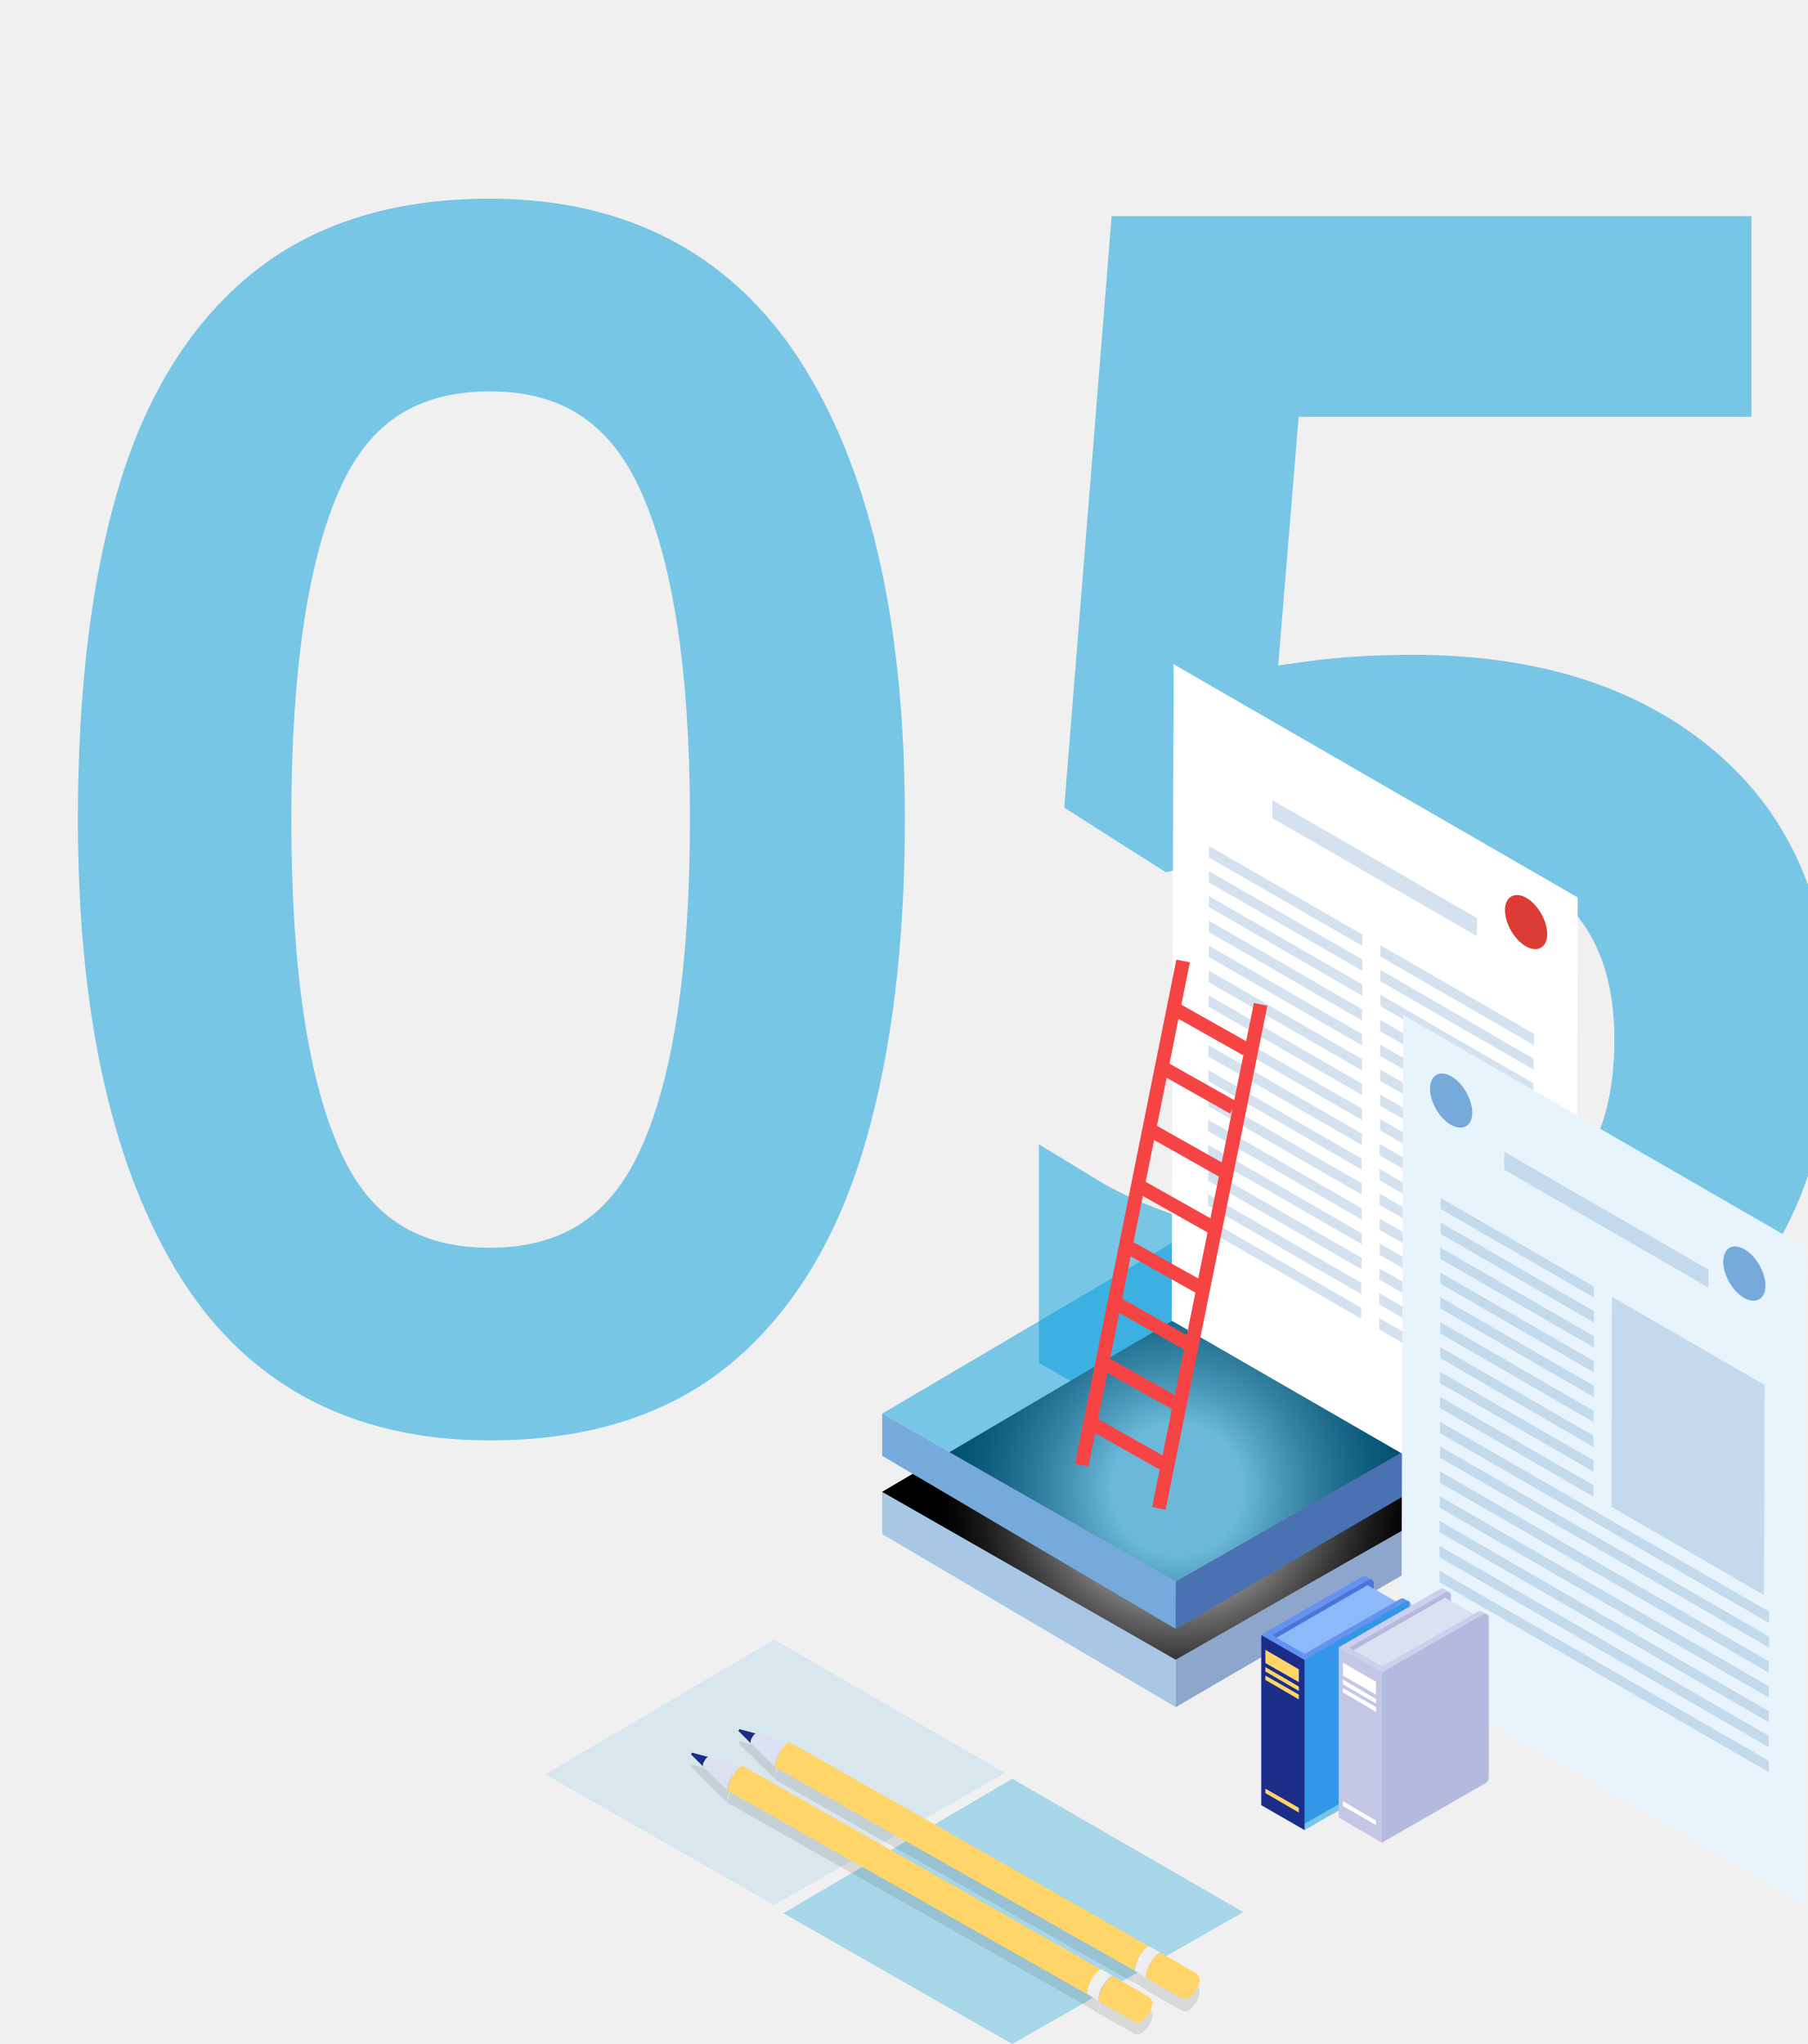
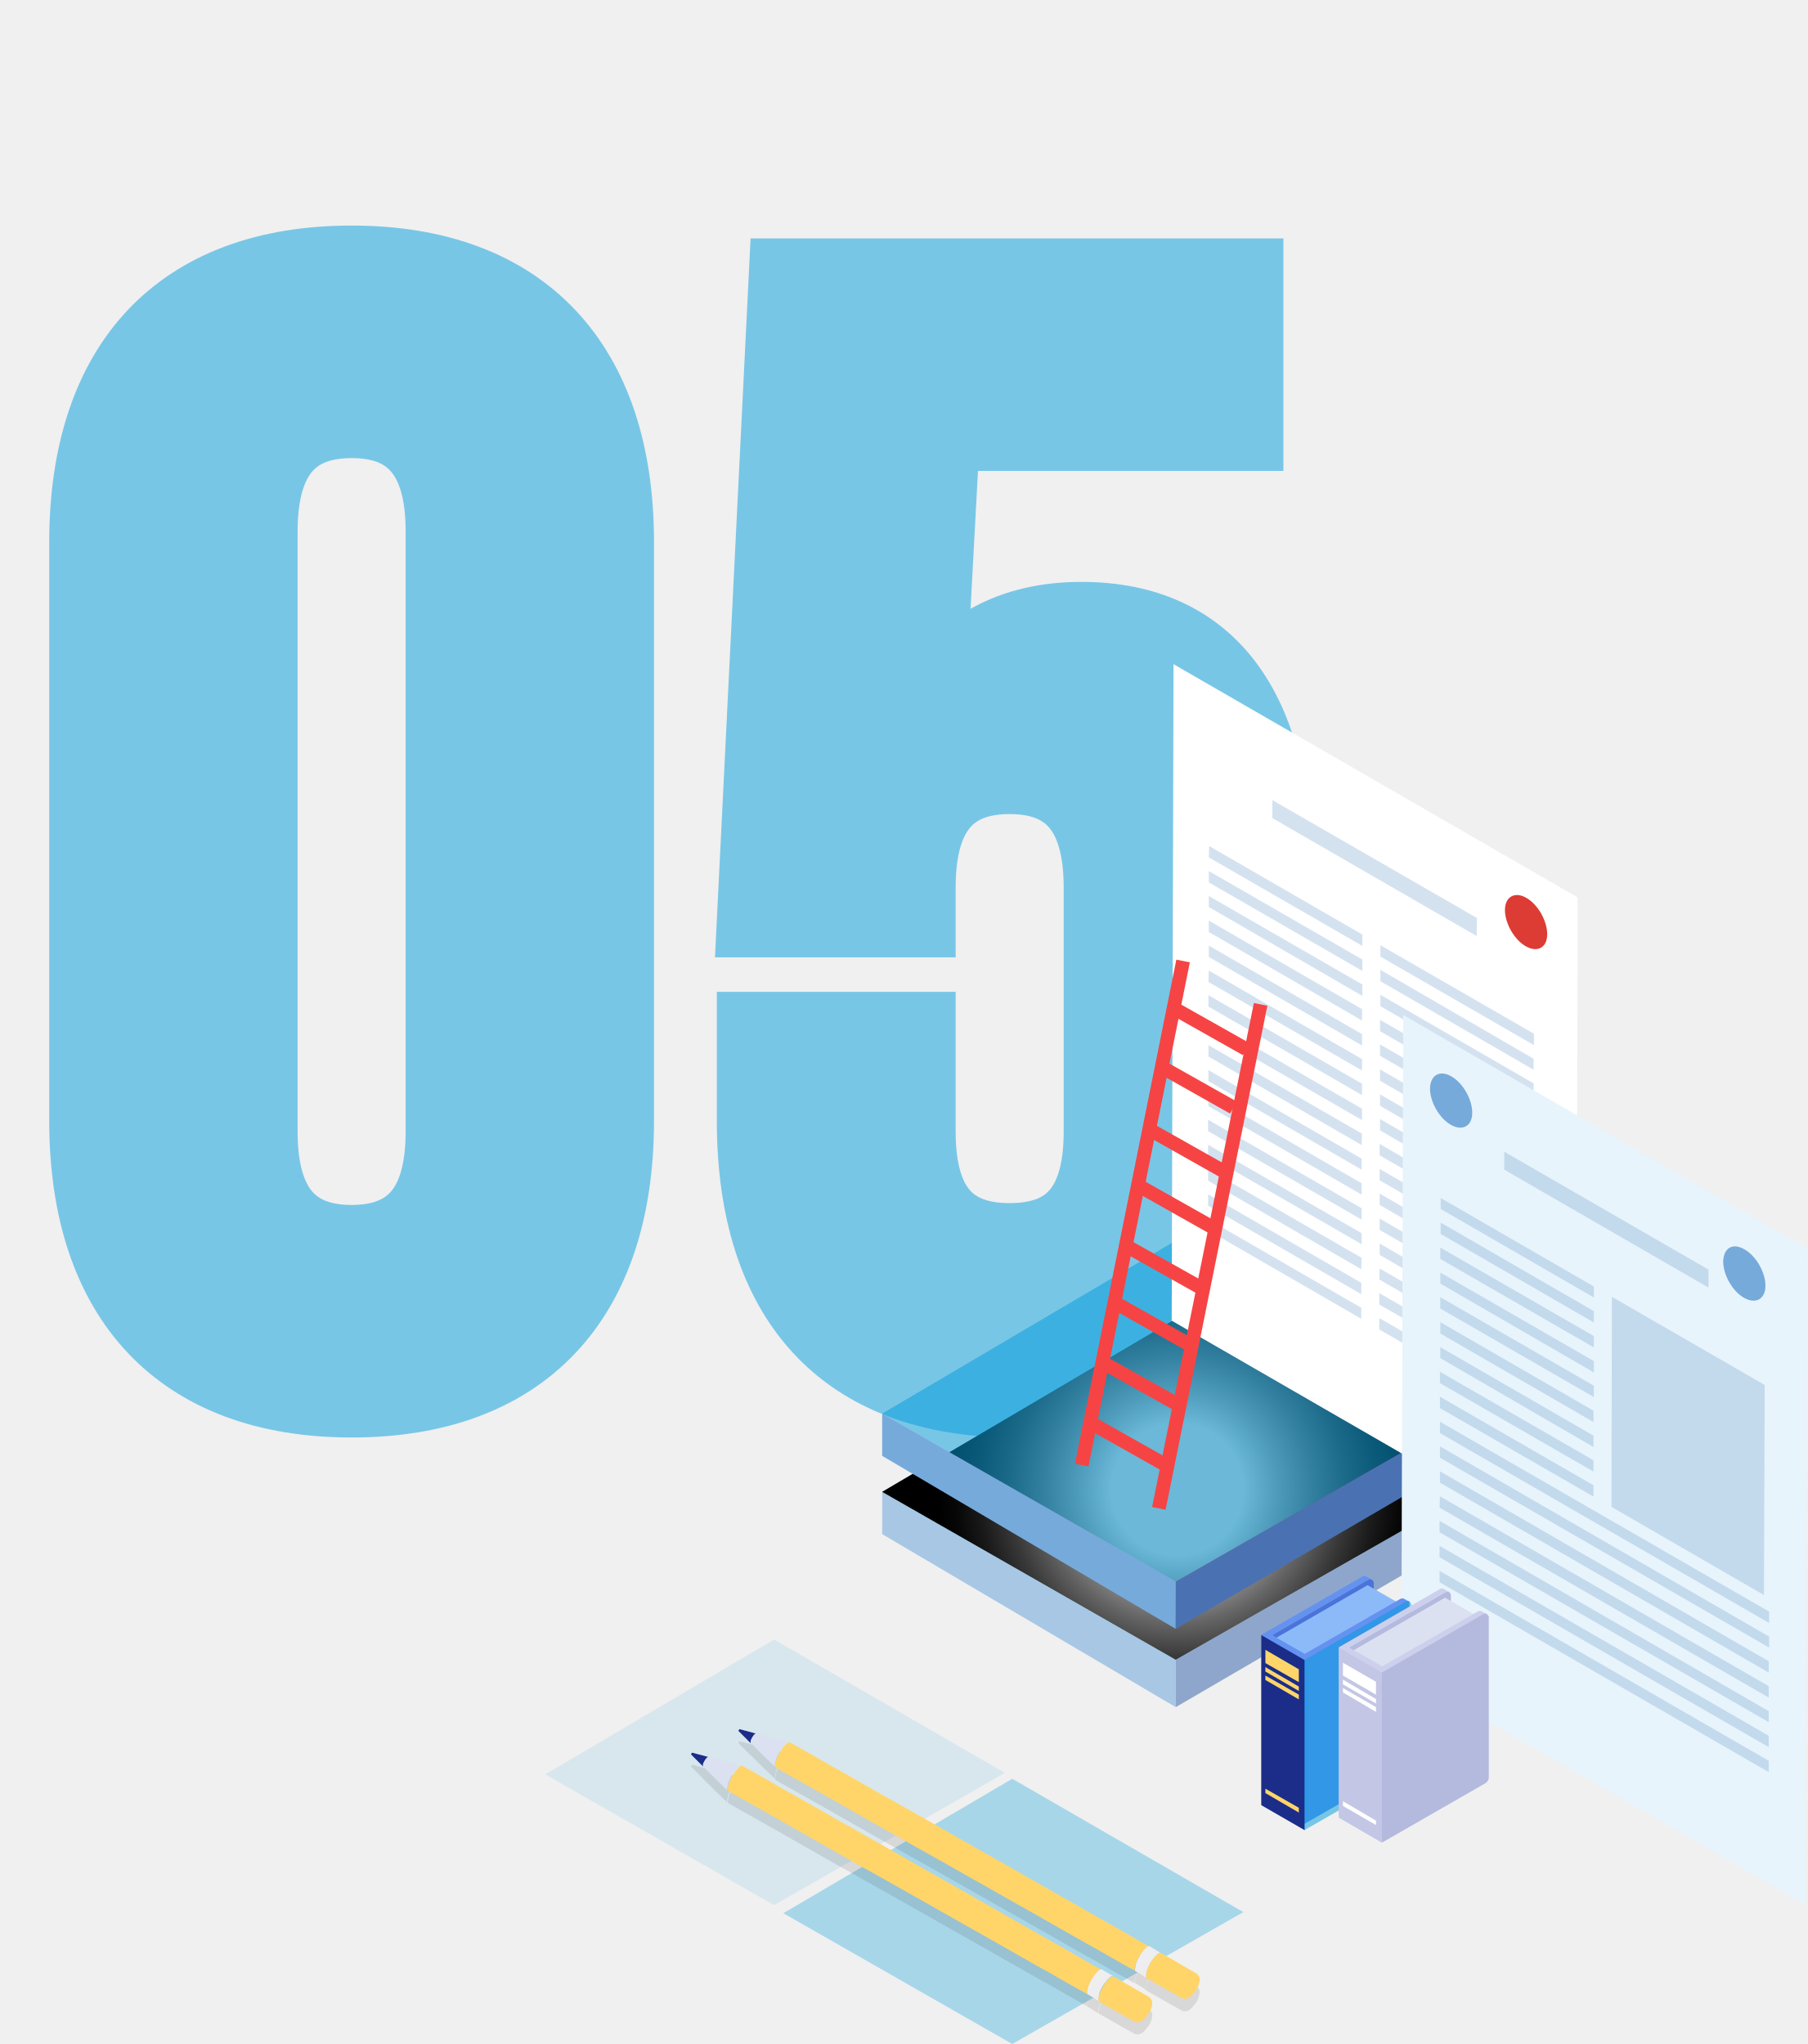
<svg xmlns="http://www.w3.org/2000/svg" xmlns:xlink="http://www.w3.org/1999/xlink" enable-background="new 0 0 491.9 556.4" viewBox="0 0 491.9 556.4">
  <radialGradient id="a" cx="320.459" cy="405.415" gradientUnits="userSpaceOnUse" r="65.604">
    <stop offset=".274" stop-color="#d6d5d5" />
    <stop offset=".412" stop-color="#9c9b9b" />
    <stop offset=".559" stop-color="#656464" />
    <stop offset=".696" stop-color="#393939" />
    <stop offset=".819" stop-color="#1a1a1a" />
    <stop offset=".922" stop-color="#070707" />
    <stop offset=".994" />
  </radialGradient>
  <linearGradient id="b">
    <stop offset=".013" stop-color="#53939b" />
    <stop offset=".662" stop-color="#8ebea1" />
    <stop offset=".999" stop-color="#a7d0a3" />
  </linearGradient>
  <linearGradient id="c" gradientTransform="matrix(-1 0 0 1 1005.406 0)" gradientUnits="userSpaceOnUse" x1="790.496" x2="790.66" xlink:href="#b" y1="474.321" y2="474.321" />
  <linearGradient id="d" gradientTransform="matrix(-1 0 0 1 1005.406 0)" gradientUnits="userSpaceOnUse" x1="794.45" x2="794.475" xlink:href="#b" y1="479.925" y2="479.925" />
  <linearGradient id="e" gradientTransform="matrix(-1 0 0 1 1005.406 0)" gradientUnits="userSpaceOnUse" x1="794.298" x2="794.345" xlink:href="#b" y1="479.401" y2="479.401" />
  <linearGradient id="f" gradientTransform="matrix(-1 0 0 1 1005.406 0)" gradientUnits="userSpaceOnUse" x1="790.746" x2="791.08" xlink:href="#b" y1="474.382" y2="474.382" />
  <linearGradient id="g">
    <stop offset=".031" stop-color="#adaadd" />
    <stop offset=".19" stop-color="#bdbbe2" />
    <stop offset=".517" stop-color="#dad9ea" />
    <stop offset=".798" stop-color="#ebebef" />
    <stop offset="1" stop-color="#f1f1f1" />
  </linearGradient>
  <linearGradient id="h" gradientUnits="userSpaceOnUse" x1="422.072" x2="294.905" xlink:href="#g" y1="653.229" y2="521.992" />
  <linearGradient id="i" gradientUnits="userSpaceOnUse" x1="422.522" x2="295.354" xlink:href="#g" y1="652.793" y2="521.557" />
  <linearGradient id="j" gradientUnits="userSpaceOnUse" x1="427.325" x2="300.158" xlink:href="#g" y1="648.139" y2="516.902" />
  <linearGradient id="k" gradientUnits="userSpaceOnUse" x1="427.123" x2="299.956" xlink:href="#g" y1="648.335" y2="517.098" />
  <linearGradient id="l" gradientUnits="userSpaceOnUse" x1="422.184" x2="295.072" xlink:href="#g" y1="653.022" y2="521.842" />
  <linearGradient id="m" gradientUnits="userSpaceOnUse" x1="422.857" x2="295.69" xlink:href="#g" y1="652.468" y2="521.232" />
  <linearGradient id="n" gradientUnits="userSpaceOnUse" x1="425.027" x2="297.859" xlink:href="#g" y1="650.366" y2="519.129" />
  <linearGradient id="o" gradientUnits="userSpaceOnUse" x1="360.678" x2="394.3" xlink:href="#b" y1="445.828" y2="382.786" />
  <linearGradient id="p" gradientUnits="userSpaceOnUse" x1="360.889" x2="394.551" xlink:href="#b" y1="445.798" y2="382.681" />
  <linearGradient id="q" gradientUnits="userSpaceOnUse" x1="361.153" x2="394.783" xlink:href="#b" y1="446.048" y2="382.991" />
  <linearGradient id="r" gradientUnits="userSpaceOnUse" x1="361.417" x2="395.068" xlink:href="#b" y1="446.123" y2="383.027" />
  <linearGradient id="s" gradientUnits="userSpaceOnUse" x1="360.621" x2="394.279" xlink:href="#b" y1="445.672" y2="382.563" />
  <linearGradient id="t" gradientTransform="matrix(-1 0 0 1 1005.406 0)" gradientUnits="userSpaceOnUse" x1="803.466" x2="803.63" xlink:href="#b" y1="480.704" y2="480.704" />
  <linearGradient id="u" gradientTransform="matrix(-1 0 0 1 1005.406 0)" gradientUnits="userSpaceOnUse" x1="807.419" x2="807.444" xlink:href="#b" y1="486.308" y2="486.308" />
  <linearGradient id="v" gradientTransform="matrix(-1 0 0 1 1005.406 0)" gradientUnits="userSpaceOnUse" x1="807.268" x2="807.314" xlink:href="#b" y1="485.784" y2="485.784" />
  <linearGradient id="w" gradientTransform="matrix(-1 0 0 1 1005.406 0)" gradientUnits="userSpaceOnUse" x1="803.715" x2="804.05" xlink:href="#b" y1="480.765" y2="480.765" />
  <linearGradient id="x" gradientTransform="matrix(-1 0 0 1 1005.406 0)" gradientUnits="userSpaceOnUse" x1="807.485" x2="807.497" xlink:href="#b" y1="487.148" y2="487.148" />
  <linearGradient id="y" gradientUnits="userSpaceOnUse" x1="412.643" x2="285.476" xlink:href="#g" y1="662.366" y2="531.129" />
  <linearGradient id="z" gradientUnits="userSpaceOnUse" x1="417.446" x2="290.279" xlink:href="#g" y1="657.712" y2="526.475" />
  <linearGradient id="A" gradientUnits="userSpaceOnUse" x1="417.245" x2="290.077" xlink:href="#g" y1="657.908" y2="526.67" />
  <linearGradient id="B" gradientUnits="userSpaceOnUse" x1="412.941" x2="285.814" xlink:href="#g" y1="662.003" y2="530.808" />
  <linearGradient id="C" gradientUnits="userSpaceOnUse" x1="415.148" x2="287.98" xlink:href="#g" y1="659.939" y2="528.702" />
  <linearGradient id="D" gradientUnits="userSpaceOnUse" x1="347.708" x2="381.33" xlink:href="#b" y1="452.211" y2="389.169" />
  <linearGradient id="E" gradientUnits="userSpaceOnUse" x1="347.908" x2="381.563" xlink:href="#b" y1="452.203" y2="389.099" />
  <linearGradient id="F" gradientUnits="userSpaceOnUse" x1="348.183" x2="381.814" xlink:href="#b" y1="452.432" y2="389.374" />
  <linearGradient id="G" gradientUnits="userSpaceOnUse" x1="348.447" x2="382.099" xlink:href="#b" y1="452.506" y2="389.41" />
  <linearGradient id="H" gradientUnits="userSpaceOnUse" x1="347.652" x2="381.31" xlink:href="#b" y1="452.055" y2="388.946" />
-   <text style="opacity:.5;fill:#009bdb;stroke:#009bdb;stroke-width:20;stroke-miterlimit:10;font-family:'BebasNeueBold';font-size:432.674;letter-spacing:8" transform="translate(10 377.769)">05</text>
+   <g fill="#009bdb" opacity=".5" stroke="#009bdb" stroke-miterlimit="10" stroke-width="20">
+     <path d="m23.4 147.6c0-48.5 25.5-76.2 72.3-76.2 46.7 0 72.3 27.7 72.3 76.2v157.5c0 48.5-25.5 76.2-72.3 76.2-46.7 0-72.3-27.7-72.3-76.2zm47.6 160.5c0 21.6 9.5 29.9 24.7 29.9 15.1 0 24.7-8.2 24.7-29.9v-163.5c0-21.6-9.5-29.9-24.7-29.9-15.1 0-24.7 8.2-24.7 29.9z" />
+     <path d="m250.1 280v28.1c0 21.6 9.5 29.4 24.7 29.4s24.7-7.8 24.7-29.4v-66.6c0-21.6-9.5-29.9-24.7-29.9s-24.7 8.2-24.7 29.9v9.1h-45l8.7-175.7h125.5v43.3h-82.6l-3.9 72.3c8.7-14.3 22.5-22.1 41.5-22.1 35 0 52.8 24.7 52.8 69.2v67.5c0 48.5-24.2 76.2-71 76.2-46.7 0-71-27.7-71-76.2v-25.1z" />
+   </g>
  <path d="m213.2 520.8 62.3-36.6 62.9 36.3-62.9 35.9z" fill="#009bdb" opacity=".3" />
  <path d="m148.4 483 62.3-36.7 62.8 36.3-62.8 36z" fill="#009bdb" opacity=".1" />
  <g opacity=".59">
    <path d="m240.1 406.1v11.5l79.9 47.1v-12.9z" fill="#76aadb" />
    <path d="m240.1 406.1 79.9-47.1 80.8 46.7-80.8 46.1z" fill="#009bdb" />
    <path d="m400.8 405.7v11.9l-80.8 47.1v-12.9z" fill="#4a72b2" />
  </g>
  <path d="m240.1 406.1 79.9-47.1 80.8 46.7-80.8 46.1z" fill="url(#a)" />
  <path d="m240.1 384.8v11.5l79.9 47.1v-12.9z" fill="#76aadb" />
  <path d="m240.1 384.8 79.9-47.1 80.8 46.6-80.8 46.2z" fill="#009bdb" opacity=".5" />
  <path d="m400.8 384.3v12l-80.8 47.1v-12.9z" fill="#4a72b2" />
  <path d="m429.4 244.3-.5 178.7-110-63.5.5-178.7z" fill="#fff" />
  <g fill="#5990c5" opacity=".26">
    <path d="m370.8 268v3.1l-41.8-24.2v-3z" />
    <path d="m370.7 274.7v3.1l-41.7-24.1v-3.1z" />
    <path d="m402 249.9-.1 4.9-55.6-32.1v-4.9z" />
    <path d="m370.6 315.4v3l-41.7-24.1v-3z" />
    <path d="m370.5 356v3l-41.7-24.1v-3z" />
    <path d="m370.5 349.2v3.1l-41.7-24.1v-3.1z" />
    <path d="m370.6 342.4-.1 3.1-41.7-24.1v-3.1z" />
    <path d="m370.6 335.7v3l-41.8-24.1v-3z" />
    <path d="m370.6 328.9v3.1l-41.8-24.1v-3.1z" />
    <path d="m370.6 322.1v3.1l-41.7-24.1v-3.1z" />
    <path d="m370.7 308.6-.1 3.1-41.7-24.1v-3.1z" />
    <path d="m370.7 301.8v3.1l-41.8-24.1v-3.1z" />
    <path d="m370.7 295v3.1l-41.8-24.1v-3.1z" />
    <path d="m370.7 288.3v3.1l-41.8-24.1.1-3.1z" />
    <path d="m370.7 281.5v3.1l-41.7-24.1v-3.1z" />
    <path d="m370.8 261.2v3.1l-41.8-24.1v-3.1z" />
    <path d="m370.8 254.4v3.1l-41.8-24.1.1-3.1z" />
    <path d="m417.5 281.4v3.1l-41.8-24.1v-3.1z" />
    <path d="m417.3 322v3.1l-41.7-24.1v-3.1z" />
    <path d="m417.4 315.2v3.1l-41.8-24.1v-3.1z" />
    <path d="m417.3 342.3v3.1l-41.8-24.1v-3.1z" />
    <path d="m417.3 349.1v3l-41.8-24.1v-3.1z" />
    <path d="m417.2 362.6v3.1l-41.7-24.1v-3.1z" />
    <path d="m417.3 355.8-.1 3.1-41.7-24.1v-3.1z" />
    <path d="m417.3 335.5v3.1l-41.8-24.1v-3.1z" />
    <path d="m417.3 328.8v3l-41.7-24.1v-3.1z" />
    <path d="m417.4 308.5v3l-41.8-24.1v-3.1z" />
    <path d="m417.4 294.9v3.1l-41.7-24.1v-3.1z" />
    <path d="m417.4 301.7v3.1l-41.8-24.1v-3.1z" />
    <path d="m417.4 288.2v3l-41.7-24.1v-3.1z" />
    <path d="m417.2 382.9v3.1l-41.8-24.1v-3.1z" />
    <path d="m417.2 376.1v3.1l-41.8-24.1v-3.1z" />
    <path d="m417.2 369.4v3.1l-41.8-24.2.1-3z" />
  </g>
  <path d="m415.4 244.4c3.2 1.8 5.7 6.3 5.7 9.9s-2.6 5.1-5.8 3.3-5.7-6.3-5.7-9.9 2.7-5.1 5.8-3.3z" fill="#d8271d" opacity=".9" />
  <path d="m491.9 339.8-.5 178.7-110-63.5.5-178.7z" fill="#e8f4fb" />
  <g fill="#5990c5" opacity=".26">
    <path d="m433.8 350.2v3l-41.7-24.1v-3z" />
    <path d="m433.7 384v3.1l-41.7-24.1v-3.1z" />
    <path d="m433.7 390.8v3.1l-41.7-24.2v-3z" />
    <path d="m481.4 479.3v3.1l-89.6-51.7v-3.1z" />
    <path d="m481.4 472.5v3.1l-89.6-51.7v-3.1z" />
    <path d="m481.4 465.8v3l-89.6-51.7v-3.1z" />
    <path d="m481.4 459v3.1l-89.6-51.7.1-3.1z" />
    <path d="m481.4 452.2v3.1l-89.5-51.7v-3.1z" />
    <path d="m481.5 445.5v3l-89.6-51.7v-3.1z" />
    <path d="m481.5 438.7v3.1l-89.6-51.7v-3.1z" />
    <path d="m480.3 377-.2 57.2-41.5-24 .1-57.2z" />
    <path d="m433.7 404.3v3.1l-41.8-24.1v-3.1z" />
    <path d="m433.7 397.5v3.1l-41.8-24.1v-3.1z" />
    <path d="m433.8 377.2v3.1l-41.8-24.1v-3.1z" />
    <path d="m433.8 363.7v3.1l-41.8-24.1v-3.1z" />
    <path d="m433.8 370.5v3.1l-41.8-24.2v-3z" />
    <path d="m433.8 356.9v3.1l-41.7-24.1v-3.1z" />
    <path d="m465 345.6v4.9l-55.6-32.1v-4.9z" />
  </g>
  <path d="m395 293c3.2 1.8 5.7 6.3 5.7 9.9s-2.6 5.1-5.8 3.3-5.7-6.3-5.7-9.9c.1-3.7 2.7-5.1 5.8-3.3z" fill="#76aadb" />
  <path d="m474.8 340.1c3.2 1.8 5.7 6.3 5.7 9.9s-2.6 5.1-5.8 3.3-5.7-6.3-5.7-9.9c.1-3.7 2.6-5.2 5.8-3.3z" fill="#76aadb" />
  <g fill="none" stroke="#f64444" stroke-miterlimit="10" stroke-width="3.742">
    <path d="m343.1 273.4-27.7 137.2" />
    <path d="m322 261.6-27.6 137.2" />
    <path d="m319.7 274.6 19.5 11" />
    <path d="m316.2 290.5 19.5 11" />
    <path d="m313.8 308 19.5 11" />
    <path d="m310.5 323.1 19.5 11" />
    <path d="m307.3 339.6 19.6 11" />
    <path d="m304 354.9 19.5 11" />
    <path d="m300.7 371.2 19.6 11" />
    <path d="m297.4 387.6 19.5 11" />
  </g>
  <g opacity=".1">
    <path d="m204.3 477.8c0-.1 0-.2 0-.3v-.1c0-.1.1-.3.1-.4.3-.7.8-1.5 1.2-1.7.1-.1.2-.1.2-.1-1.5-.4-3-.8-4.5-1.2-.1 0-.2.2-.3.4v.1c1.1 1.1 2.2 2.2 3.3 3.3.1.1 0 .1 0 0z" />
    <path d="m214.9 477.7v-.1z" />
    <path d="m211 484.3c0-.1-.1-.1-.1-.2v-.1c0-.1 0-.2 0-.3v-.1c0-.1 0-.3.1-.4v-.1c0-.1.1-.3.1-.4 0 0 0-.1 0-.2.1-.2.1-.4.2-.6.7-1.8 2.1-3.7 3-4.3.1-.1.2-.1.3-.1h.1.1c-3-.8-6-1.6-9-2.4-.1 0-.1 0-.2.1-.4.2-.9 1-1.2 1.7-.1.2-.1.3-.1.4v.1.3c0 .1 0 .1.1.1 2.2 2.3 4.4 4.4 6.6 6.5 0 .1 0 .1 0 0z" />
    <path d="m214.9 477.7c0-.1 0-.1 0 0-.1 0-.1 0-.2 0 .1-.1.2-.1.2 0z" />
    <path d="m211 483.2v.1c-.1 0-.1-.1 0-.1z" />
    <path d="m211.1 482.6v.2c0-.1 0-.1 0-.2z" />
    <path d="m214.3 477.8c.1-.1.2-.1.3-.1 0-.1-.1 0-.3.1z" />
    <path d="m210.9 483.7s0 .1 0 0z" />
    <path d="m308.9 540c0-.1-.1-.1-.1-.2v-.1c0-.1 0-.2 0-.3v-.1c0-.1 0-.3.1-.4v-.1c0-.1.1-.3.1-.4v-.1c.1-.2.1-.4.2-.6.7-1.8 2.1-3.7 3-4.3.1-.1.2-.1.3-.1h.1.2c-2.3-1.3-4.7-2.7-7.1-4.1l-6.9-3.9c-4.2-2.4-8.6-4.9-13-7.4l-7.7-4.4c-.7-.4-1.4-.8-2.1-1.2l-15.9-9c-2.7-1.6-5.5-3.1-8.2-4.7l-2-1.1c-2.6-1.5-5.2-3-7.8-4.4l-13-7.4c-2.4-1.3-4.7-2.7-7-4l-7.1-4s-.1 0-.2 0h-.1c-.1 0-.2.1-.3.1-.9.6-2.3 2.5-3 4.3-.1.2-.1.4-.2.6v.2c0 .1-.1.3-.1.4v.1c0 .1 0 .3-.1.4v.1.3.1c0 .1 0 .2.1.2s.1.1.1.1c2.3 1.3 4.7 2.7 7.1 4l6.9 3.9c4.2 2.4 8.6 4.9 13 7.4l7.8 4.4 2.1 1.2 8.2 4.6 15.9 9 2.1 1.2c2.6 1.5 5.2 2.9 7.8 4.4l13 7.4c2.4 1.3 4.7 2.6 6.9 3.9l7.1 4c-.1 0-.1 0-.2 0z" />
    <path d="m308.9 539.7c-.1 0 0 0 0 0z" />
    <path d="m308.9 538.8v.1z" />
    <path d="m312.7 533.2h.2c-.1 0-.1 0-.2 0z" />
    <path d="m312.3 533.4c.1-.1.2-.1.3-.1-.1 0-.2 0-.3.1z" />
    <path d="m308.8 539.3c0 .1 0 .1 0 0z" />
    <path d="m309.1 538.3v.1c-.1 0 0-.1 0-.1z" />
    <path d="m312.1 541.8s-.1-.1-.1-.1-.1-.1-.1-.2c0 0 0 0 0-.1v-.1c0-.1 0-.2 0-.3v-.1c0-.1 0-.3.1-.4v-.1c0-.1.1-.3.1-.4v-.1c.1-.2.1-.4.2-.6.7-1.8 2.1-3.7 3-4.3.1-.1.2-.1.3-.1h.1.2l-1.5-.9c-.5-.3-1.1-.6-1.5-.9s-.1 0-.2 0c0 0 0 0-.1 0-.1 0-.2.1-.3.1-.9.6-2.3 2.5-3 4.3-.1.2-.1.4-.2.6v.1c0 .1-.1.3-.1.4v.1c0 .1 0 .3-.1.4v.1.3.1c0 .1 0 .2.1.2s.1.1.1.1l1.5.9z" />
    <path d="m311.9 540.6v-.1z" />
    <path d="m315.3 535.1c.1-.1.2-.1.3-.1-.1 0-.2 0-.3.1z" />
    <path d="m315.7 535h.2c-.1 0-.1 0-.2 0z" />
    <path d="m312 540.1v-.1c.1 0 .1.1 0 .1z" />
    <path d="m315.7 535c-.2 0-.3.1-.4.1-.9.6-2.3 2.5-3 4.3-.1.2-.1.4-.2.6v.1c0 .1-.1.3-.1.4v.1c0 .1-.1.3-.1.4v.1.3.1.1c0 .1 0 .1.1.2s.1.1.1.1l7.9 4.5c.5.3 1 .5 1.4.8.3.2.7.3 1.1.3s.7-.1 1.1-.3c.2-.1.3-.2.5-.4.1-.1.2-.2.4-.4 0 0 .1 0 .1-.1.1-.2.3-.3.4-.5.1-.2.3-.4.4-.5 0 0 0-.1.1-.1.1-.1.2-.3.2-.4 0 0 0-.1.1-.1.2-.3.3-.6.3-.7s0-.1.1-.2c0-.1.1-.2.1-.3s0-.1.1-.2v-.1c0-.1 0-.1 0-.2s0-.2.1-.3c0-.1 0-.2 0-.2 0-.1 0-.2 0-.3s0-.1 0-.2 0-.2-.1-.3v-.1c0-.1-.1-.2-.1-.2 0-.1-.1-.1-.1-.2 0 0-.1-.1-.1-.1-.2-.3-.5-.5-.6-.6l-2.8-1.6c-.4-.2-.8-.4-1.2-.7l-2.6-1.5c-1-.6-1.9-1.1-2.8-1.6-.3-.1-.3-.1-.4-.1z" />
  </g>
  <path d="m204.3 474.5c0-.1 0-.2 0-.3v-.1c0-.1.1-.3.1-.4.3-.7.8-1.5 1.2-1.7.1-.1.2-.1.2-.1-1.5-.4-3-.8-4.5-1.2-.1 0-.2.2-.3.4v.1l3.3 3.3c.1.1 0 0 0 0z" fill="#1b2d88" />
  <path d="m211 481c0-.1-.1-.1-.1-.2v-.1c0-.1 0-.2 0-.3v-.1c0-.1 0-.3.1-.4v-.1c0-.1.1-.3.1-.4 0 0 0-.1 0-.2.1-.2.1-.4.2-.6.7-1.8 2.1-3.7 3-4.3.1-.1.2-.1.3-.1h.1.1c-3-.8-6-1.6-9-2.4-.1 0-.1 0-.2.1-.4.2-.9 1-1.2 1.7-.1.2-.1.3-.1.4v.1.3c0 .1 0 .1.1.1 2.2 2.3 4.4 4.4 6.6 6.5 0 .1 0 .1 0 0z" fill="#dbe1f0" />
  <path d="m214.9 474.3c-.1 0-.1 0-.2 0z" fill="url(#c)" />
  <path d="m211 479.9v.1c-.1-.1-.1-.1 0-.1z" fill="url(#d)" />
  <path d="m211.1 479.3v.2c0-.1 0-.1 0-.2z" fill="url(#e)" />
  <path d="m214.3 474.5c.1-.1.2-.1.3-.1 0-.1-.1 0-.3.1z" fill="url(#f)" />
  <path d="m308.9 536.6c0-.1-.1-.1-.1-.2v-.1c0-.1 0-.2 0-.3v-.1c0-.1 0-.3.1-.4v-.1c0-.1.1-.3.1-.4v-.1c.1-.2.1-.4.2-.6.7-1.8 2.1-3.7 3-4.3.1-.1.2-.1.3-.1h.1.2c-2.3-1.3-4.7-2.7-7.1-4.1l-6.9-3.9c-4.2-2.4-8.6-4.9-13-7.4l-7.7-4.4c-.7-.4-1.4-.8-2.1-1.2l-15.9-9c-2.7-1.6-5.5-3.1-8.2-4.7l-2-1.1c-2.6-1.5-5.2-3-7.8-4.4l-13-7.4c-2.4-1.3-4.7-2.7-7-4l-7.1-4s-.1 0-.2 0h-.1c-.1 0-.2.1-.3.1-.9.6-2.3 2.5-3 4.3-.1.2-.1.4-.2.6v.2c0 .1-.1.3-.1.4v.1c0 .1 0 .3-.1.4v.1.3.1c0 .1 0 .2.1.2s.1.1.1.1c2.3 1.3 4.7 2.7 7.1 4l6.9 3.9c4.2 2.4 8.6 4.9 13 7.4l7.8 4.4c.7.4 1.4.8 2.1 1.2l8.2 4.6c5.3 3 10.6 6 15.9 9l2.1 1.2c2.6 1.5 5.2 2.9 7.8 4.4l13 7.4c2.4 1.3 4.7 2.6 6.9 3.9l7.1 4c-.1.1-.1.1-.2 0z" fill="#ffd569" />
  <path d="m308.9 536.4c-.1 0 0 0 0 0z" fill="url(#h)" />
  <path d="m308.9 535.5v.1z" fill="url(#i)" />
  <path d="m312.7 529.9h.2c-.1 0-.1 0-.2 0z" fill="url(#j)" />
  <path d="m312.3 530.1c.1-.1.2-.1.3-.1-.1 0-.2 0-.3.1z" fill="url(#k)" />
  <path d="m308.8 536s0 .1 0 0z" fill="url(#l)" />
  <path d="m309.1 534.9v.1c-.1 0 0 0 0-.1z" fill="url(#m)" />
  <path d="m312.1 538.5s-.1-.1-.1-.1-.1-.1-.1-.2c0 0 0 0 0-.1v-.1c0-.1 0-.2 0-.3v-.1c0-.1 0-.3.1-.4v-.1c0-.1.1-.3.1-.4v-.1c.1-.2.1-.4.2-.6.7-1.8 2.1-3.7 3-4.3.1-.1.2-.1.3-.1h.1.2l-1.5-.9c-.5-.3-1.1-.6-1.5-.9s-.1 0-.2 0c0 0 0 0-.1 0-.1 0-.2.1-.3.1-.9.6-2.3 2.5-3 4.3-.1.2-.1.4-.2.6v.1c0 .1-.1.3-.1.4v.1c0 .1 0 .3-.1.4v.1.3.1c0 .1 0 .2.1.2s.1.1.1.1l1.5.9z" fill="url(#n)" />
  <path d="m311.9 537.3v-.1z" fill="url(#o)" />
  <path d="m311.8 537.8c0-.1 0 0 0 0z" fill="url(#p)" />
  <path d="m315.3 531.8c.1-.1.2-.1.3-.1-.1 0-.2 0-.3.1z" fill="url(#q)" />
  <path d="m315.7 531.6h.2c-.1 0-.1 0-.2 0z" fill="url(#r)" />
  <path d="m312 536.8v-.1c.1 0 .1.1 0 .1z" fill="url(#s)" />
  <path d="m315.7 531.6c-.2 0-.3.1-.4.1-.9.6-2.3 2.5-3 4.3-.1.2-.1.4-.2.6v.1c0 .1-.1.3-.1.4v.1c0 .1-.1.3-.1.4v.1.3.1.1c0 .1 0 .1.1.2s.1.1.1.1l7.9 4.5c.5.3 1 .5 1.4.8.3.2.7.3 1.1.3s.7-.1 1.1-.3c.2-.1.3-.2.5-.4l.4-.4s.1 0 .1-.1c.1-.2.3-.3.4-.5.1-.2.3-.4.4-.5 0 0 0-.1.1-.1.1-.1.2-.3.2-.4 0 0 0-.1.1-.1.2-.3.3-.6.3-.7s0-.1.1-.2c0-.1.1-.2.1-.3s0-.1.1-.2v-.1c0-.1 0-.1 0-.2s0-.2.1-.3c0-.1 0-.2 0-.2 0-.1 0-.2 0-.3s0-.1 0-.2 0-.2-.1-.3v-.1c0-.1-.1-.2-.1-.2 0-.1-.1-.1-.1-.2 0 0-.1-.1-.1-.1-.2-.3-.5-.5-.6-.6l-2.8-1.6c-.4-.2-.8-.4-1.2-.7l-2.6-1.5c-1-.6-1.9-1.1-2.8-1.6-.3-.1-.3-.1-.4-.1z" fill="#ffd569" />
  <g opacity=".1">
    <path d="m191.4 484.2c0-.1 0-.2 0-.3v-.1c0-.1.1-.3.1-.4.3-.7.8-1.5 1.2-1.7.1-.1.2-.1.2-.1-1.5-.4-3-.8-4.5-1.2-.1 0-.2.2-.3.4v.1z" />
    <path d="m198 490.7c0-.1-.1-.1-.1-.2v-.1c0-.1 0-.2 0-.3v-.1c0-.1 0-.3.1-.4v-.1c0-.1.1-.3.1-.4 0 0 0-.1 0-.2.1-.2.1-.4.2-.6.7-1.8 2.1-3.7 3-4.3.1-.1.2-.1.3-.1h.1.1c-3-.8-6-1.6-9-2.4-.1 0-.1 0-.2.1-.4.2-.9 1-1.2 1.7-.1.2-.1.3-.1.4v.1.3c0 .1 0 .1.1.1 2.2 2.3 4.4 4.4 6.6 6.5.1.1.1.1 0 0 .1.1 0 .1 0 0z" />
    <path d="m201.9 484c-.1 0-.1 0-.2 0z" />
    <path d="m198 489.6v.1c0-.1 0-.1 0-.1z" />
    <path d="m198.1 489v.2c0-.1 0-.1 0-.2z" />
    <path d="m201.4 484.2c.1-.1.2-.1.3-.1-.1-.1-.2 0-.3.1z" />
    <path d="m296 546.3c0-.1-.1-.1-.1-.2v-.1c0-.1 0-.2 0-.3v-.1c0-.1 0-.3.1-.4v-.1c0-.1.1-.3.1-.4v-.1c.1-.2.1-.4.2-.6.7-1.8 2.1-3.7 3-4.3.1-.1.2-.1.3-.1h.1.2c-2.3-1.3-4.7-2.7-7.1-4.1l-6.9-3.9c-4.2-2.4-8.6-4.9-13-7.4l-7.7-4.4c-.7-.4-1.4-.8-2.1-1.2l-15.9-9c-2.7-1.6-5.5-3.1-8.2-4.7l-2-1.1c-2.6-1.5-5.2-3-7.8-4.4l-13-7.4c-2.4-1.3-4.7-2.7-7-4l-7.1-4s-.1 0-.2 0h-.1c-.1 0-.2.1-.3.1-.9.6-2.3 2.5-3 4.3-.1.2-.1.4-.2.6v.2c0 .1-.1.3-.1.4v.1c0 .1 0 .3-.1.4v.1.3.1c0 .1 0 .2.1.2s.1.1.1.1c2.3 1.3 4.7 2.7 7.1 4l6.9 3.9c4.2 2.4 8.6 4.9 13 7.4l7.8 4.4c.7.4 1.4.8 2.1 1.2l8.2 4.6 15.9 9 2.1 1.2c2.6 1.5 5.2 2.9 7.8 4.4l13 7.4c2.4 1.3 4.7 2.6 6.9 3.9l7.1 4c-.2.1-.2.1-.2 0z" />
    <path d="m296 545.2v.1c-.1 0-.1-.1 0-.1z" />
    <path d="m299.7 539.6h.2s-.1 0-.2 0z" />
    <path d="m299.3 539.8c.1-.1.2-.1.3-.1 0 0-.2 0-.3.1z" />
    <path d="m295.9 545.7s0 .1 0 0z" />
    <path d="m296.1 544.6v.1s0 0 0-.1z" />
    <path d="m299.1 548.2s-.1-.1-.1-.1-.1-.1-.1-.2c0 0 0 0 0-.1v-.1c0-.1 0-.2 0-.3v-.1c0-.1 0-.3.1-.4v-.1c0-.1.1-.3.1-.4v-.1c.1-.2.1-.4.2-.6.7-1.8 2.1-3.7 3-4.3.1-.1.2-.1.3-.1h.1.2l-1.5-.9c-.5-.3-1.1-.6-1.5-.9s-.1 0-.2 0c0 0 0 0-.1 0-.1 0-.2.1-.3.1-.9.6-2.3 2.5-3 4.3-.1.2-.1.4-.2.6v.1c0 .1-.1.3-.1.4v.1c0 .1 0 .3-.1.4v.1.3.1c0 .1 0 .2.1.2s.1.1.1.1l1.5.9z" />
    <path d="m298.9 547v-.1c.1 0 0 .1 0 .1z" />
    <path d="m298.9 547.5c0-.1 0 0 0 0z" />
    <path d="m302.3 541.5c.1-.1.2-.1.3-.1 0 0-.1 0-.3.1z" />
    <path d="m302.8 541.3h.2c-.1 0-.2 0-.2 0z" />
    <path d="m299.1 546.5v-.1z" />
    <path d="m302.8 541.3c-.1 0-.1 0 0 0-.2 0-.3.1-.4.1-.9.6-2.3 2.5-3 4.3-.1.2-.1.4-.2.6v.1c0 .1-.1.3-.1.4v.1c0 .1-.1.3-.1.4v.1.3.1.1c0 .1 0 .1.1.2s.1.1.1.1l7.9 4.5c.5.3 1 .5 1.4.8.3.2.7.3 1.1.3s.7-.1 1.1-.3c.2-.1.3-.2.5-.4.1-.1.2-.2.4-.4 0 0 .1 0 .1-.1.1-.2.3-.3.4-.5.1-.2.3-.4.4-.5 0 0 0-.1.1-.1.1-.1.2-.3.2-.4 0 0 0-.1.1-.1.2-.3.3-.6.3-.7s0-.1.1-.2c0-.1.1-.2.1-.3s0-.1.1-.2v-.1c0-.1 0-.1 0-.2s0-.2.1-.3c0-.1 0-.2 0-.2 0-.1 0-.2 0-.3s0-.1 0-.2 0-.2-.1-.3v-.1c0-.1-.1-.2-.1-.2 0-.1-.1-.1-.1-.2 0 0-.1-.1-.1-.1-.2-.3-.5-.5-.6-.6l-2.8-1.6c-.4-.2-.8-.4-1.2-.7l-2.6-1.5c-1-.6-1.9-1.1-2.8-1.6-.3-.1-.4-.1-.4-.1z" />
  </g>
  <path d="m191.4 480.9c0-.1 0-.2 0-.3v-.1c0-.1.1-.3.1-.4.3-.7.8-1.5 1.2-1.7.1-.1.2-.1.2-.1-1.5-.4-3-.8-4.5-1.2-.1 0-.2.2-.3.4v.1c1.1 1.1 2.2 2.2 3.3 3.3z" fill="#1b2d88" />
  <path d="m198 487.4c0-.1-.1-.1-.1-.2v-.1c0-.1 0-.2 0-.3v-.1c0-.1 0-.3.1-.4v-.1c0-.1.1-.3.1-.4 0 0 0-.1 0-.2.1-.2.1-.4.2-.6.7-1.8 2.1-3.7 3-4.3.1-.1.2-.1.3-.1h.1.1c-3-.8-6-1.6-9-2.4-.1 0-.1 0-.2.1-.4.2-.9 1-1.2 1.7-.1.2-.1.3-.1.4v.1.3c0 .1 0 .1.1.1 2.2 2.2 4.4 4.4 6.6 6.5.1.1.1.1 0 0 .1.1 0 0 0 0z" fill="#dbe1f0" />
  <path d="m201.9 480.7c-.1 0-.1 0-.2 0z" fill="url(#t)" />
  <path d="m198 486.3v.1c0-.1 0-.1 0-.1z" fill="url(#u)" />
  <path d="m198.1 485.7v.2c0-.1 0-.1 0-.2z" fill="url(#v)" />
  <path d="m201.4 480.8c.1-.1.2-.1.3-.1-.1 0-.2.1-.3.1z" fill="url(#w)" />
  <path d="m197.9 487.2c0-.1 0 0 0 0z" fill="url(#x)" />
  <path d="m296 543c0-.1-.1-.1-.1-.2v-.1c0-.1 0-.2 0-.3v-.1c0-.1 0-.3.1-.4v-.1c0-.1.1-.3.1-.4v-.1c.1-.2.1-.4.2-.6.7-1.8 2.1-3.7 3-4.3.1-.1.2-.1.3-.1h.1.2c-2.3-1.3-4.7-2.7-7.1-4.1l-6.9-3.9c-4.2-2.4-8.6-4.9-13-7.4l-7.7-4.4c-.7-.4-1.4-.8-2.1-1.2l-15.9-9c-2.7-1.6-5.5-3.1-8.2-4.7l-2-1.1c-2.6-1.5-5.2-3-7.8-4.4l-13-7.4c-2.4-1.3-4.7-2.7-7-4l-7.1-4s-.1 0-.2 0h-.1c-.1 0-.2.1-.3.1-.9.6-2.3 2.5-3 4.3-.1.2-.1.4-.2.6v.2c0 .1-.1.3-.1.4v.1c0 .1 0 .3-.1.4v.1.3.1c0 .1 0 .2.1.2s.1.1.1.1c2.3 1.3 4.7 2.7 7.1 4l6.9 3.9c4.2 2.4 8.6 4.9 13 7.4l7.8 4.4c.7.4 1.4.8 2.1 1.2l8.2 4.6 15.9 9 2.1 1.2c2.6 1.5 5.2 2.9 7.8 4.4l13 7.4c2.4 1.3 4.7 2.6 6.9 3.9l7.1 4c-.2.1-.2.1-.2 0z" fill="#ffd569" />
  <path d="m296 541.9v.1c-.1-.1-.1-.1 0-.1z" fill="url(#y)" />
  <path d="m299.7 536.3h.2s-.1 0-.2 0z" fill="url(#z)" />
  <path d="m299.3 536.5c.1-.1.2-.1.3-.1 0-.1-.2 0-.3.1z" fill="url(#A)" />
  <path d="m296.1 541.3v.1s0 0 0-.1z" fill="url(#B)" />
  <path d="m299.1 544.8s-.1-.1-.1-.1-.1-.1-.1-.2c0 0 0 0 0-.1v-.1c0-.1 0-.2 0-.3v-.1c0-.1 0-.3.1-.4v-.1c0-.1.1-.3.1-.4v-.1c.1-.2.1-.4.2-.6.7-1.8 2.1-3.7 3-4.3.1-.1.2-.1.3-.1h.1.2l-1.5-.9c-.5-.3-1.1-.6-1.5-.9s-.1 0-.2 0c0 0 0 0-.1 0-.1 0-.2.1-.3.1-.9.6-2.3 2.5-3 4.3-.1.2-.1.4-.2.6v.1c0 .1-.1.3-.1.4v.1c0 .1 0 .3-.1.4v.1.3.1c0 .1 0 .2.1.2s.1.1.1.1l1.5.9z" fill="url(#C)" />
  <path d="m298.9 543.7v-.1c.1 0 0 .1 0 .1z" fill="url(#D)" />
  <path d="m298.9 544.2c0-.1 0 0 0 0z" fill="url(#E)" />
  <path d="m302.3 538.2c.1-.1.2-.1.3-.1 0-.1-.1 0-.3.1z" fill="url(#F)" />
  <path d="m302.8 538h.2c-.1 0-.2 0-.2 0z" fill="url(#G)" />
  <path d="m299.1 543.2v-.1z" fill="url(#H)" />
  <path d="m302.8 538c-.1 0-.1 0 0 0-.2 0-.3.1-.4.1-.9.6-2.3 2.5-3 4.3-.1.2-.1.4-.2.6v.1c0 .1-.1.3-.1.4v.1c0 .1-.1.3-.1.4v.1.3.1.1c0 .1 0 .1.1.2s.1.1.1.1l7.9 4.5c.5.3 1 .5 1.4.8.3.2.7.3 1.1.3s.7-.1 1.1-.3c.2-.1.3-.2.5-.4.1-.1.2-.2.4-.4 0 0 .1 0 .1-.1.1-.2.3-.3.4-.5.1-.2.3-.4.4-.5 0 0 0-.1.1-.1.1-.1.2-.3.2-.4 0 0 0-.1.1-.1.2-.3.3-.6.3-.7s0-.1.1-.2c0-.1.1-.2.1-.3s0-.1.1-.2v-.1c0-.1 0-.1 0-.2s0-.2.1-.3c0-.1 0-.2 0-.2 0-.1 0-.2 0-.3s0-.1 0-.2 0-.2-.1-.3v-.1c0-.1-.1-.2-.1-.2 0-.1-.1-.1-.1-.2 0 0-.1-.1-.1-.1-.2-.3-.5-.5-.6-.6l-2.8-1.6c-.4-.2-.8-.4-1.2-.7l-2.6-1.5c-1-.6-1.9-1.1-2.8-1.6-.3-.1-.4-.1-.4-.1z" fill="#ffd569" />
  <path d="m372.4 430-26.2 15.1 8.9 5.1 18.8-15.3v-4c-.1-.8-.9-1.3-1.5-.9z" fill="#4a74da" />
  <path d="m346.2 446.5 26-15 9.4 5.4-26 15z" fill="#8cbaf9" />
  <path d="m382.3 435.3c-.3-.2-.7-.3-1.1-.1l-26.1 15-8.9-5.1 26.2-15.1c.3-.2.6-.2.9-.1s-.9-.4-1.3-.7c-.3-.2-.7-.3-1.1-.1l-27.6 15.9v46.3l10.3-5.9v11.9l28.2-16.2c.5-.3.9-.9.9-1.5l.9-43.7c-.1.1-.9-.4-1.3-.6z" fill="#6492f0" />
  <path d="m355.1 451.9-11.8-6.8v46.3l11.8 6.8z" fill="#1b2d88" />
  <path d="m353.5 454.4-9.1-5.3v3.6l9.1 5.2z" fill="#ffd569" />
  <path d="m353.5 459.1-9.1-5.3v1.2l9.1 5.3z" fill="#ffd569" />
  <path d="m353.5 461.3-9.1-5.2v1.2l9.1 5.3z" fill="#ffd569" />
  <path d="m353.5 492.1-9.1-5.2v1.2l9.1 5.3z" fill="#ffd569" />
  <path d="m382.6 436-27.6 15.9v46.3l28.2-16.2c.5-.3.9-.9.9-1.5v-43.6c0-.8-.8-1.3-1.5-.9z" fill="#009bdb" opacity=".5" />
  <path d="m393.4 433.4-26.2 15.1 8.9 5.1 18.8-15.3v-4c0-.8-.8-1.3-1.5-.9z" fill="#b4b9de" />
  <path d="m367.2 449.9 26.1-15 9.4 5.4-26.1 15z" fill="#dbe1f0" />
  <path d="m403.4 438.7c-.3-.2-.7-.3-1.1-.1l-26.1 15-8.9-5.1 26.2-15.1c.3-.2.6-.2.9-.1s-.9-.4-1.3-.7c-.3-.2-.7-.3-1.1-.1l-27.6 15.9v46.3l10.3-5.9v11.9l28.2-16.2c.5-.3.9-.9.9-1.5l.9-43.7c-.1.1-.9-.4-1.3-.6z" fill="#cdd0ec" />
  <path d="m376.1 455.3-11.7-6.8v46.3l11.7 6.8z" fill="#c4c6e5" />
  <path d="m374.5 457.8-9-5.2v3.5l9 5.2z" fill="#fff" />
  <path d="m374.5 462.5-9-5.3v1.3l9 5.2z" fill="#fff" />
  <path d="m374.5 464.7-9-5.2v1.2l9 5.3z" fill="#fff" />
  <path d="m374.5 495.6-9-5.3v1.3l9 5.2z" fill="#fff" />
  <path d="m403.7 439.4-27.6 15.9v46.3l28.2-16.2c.5-.3.9-.9.9-1.5v-43.6c0-.8-.9-1.3-1.5-.9z" fill="#b4b9de" />
</svg>
